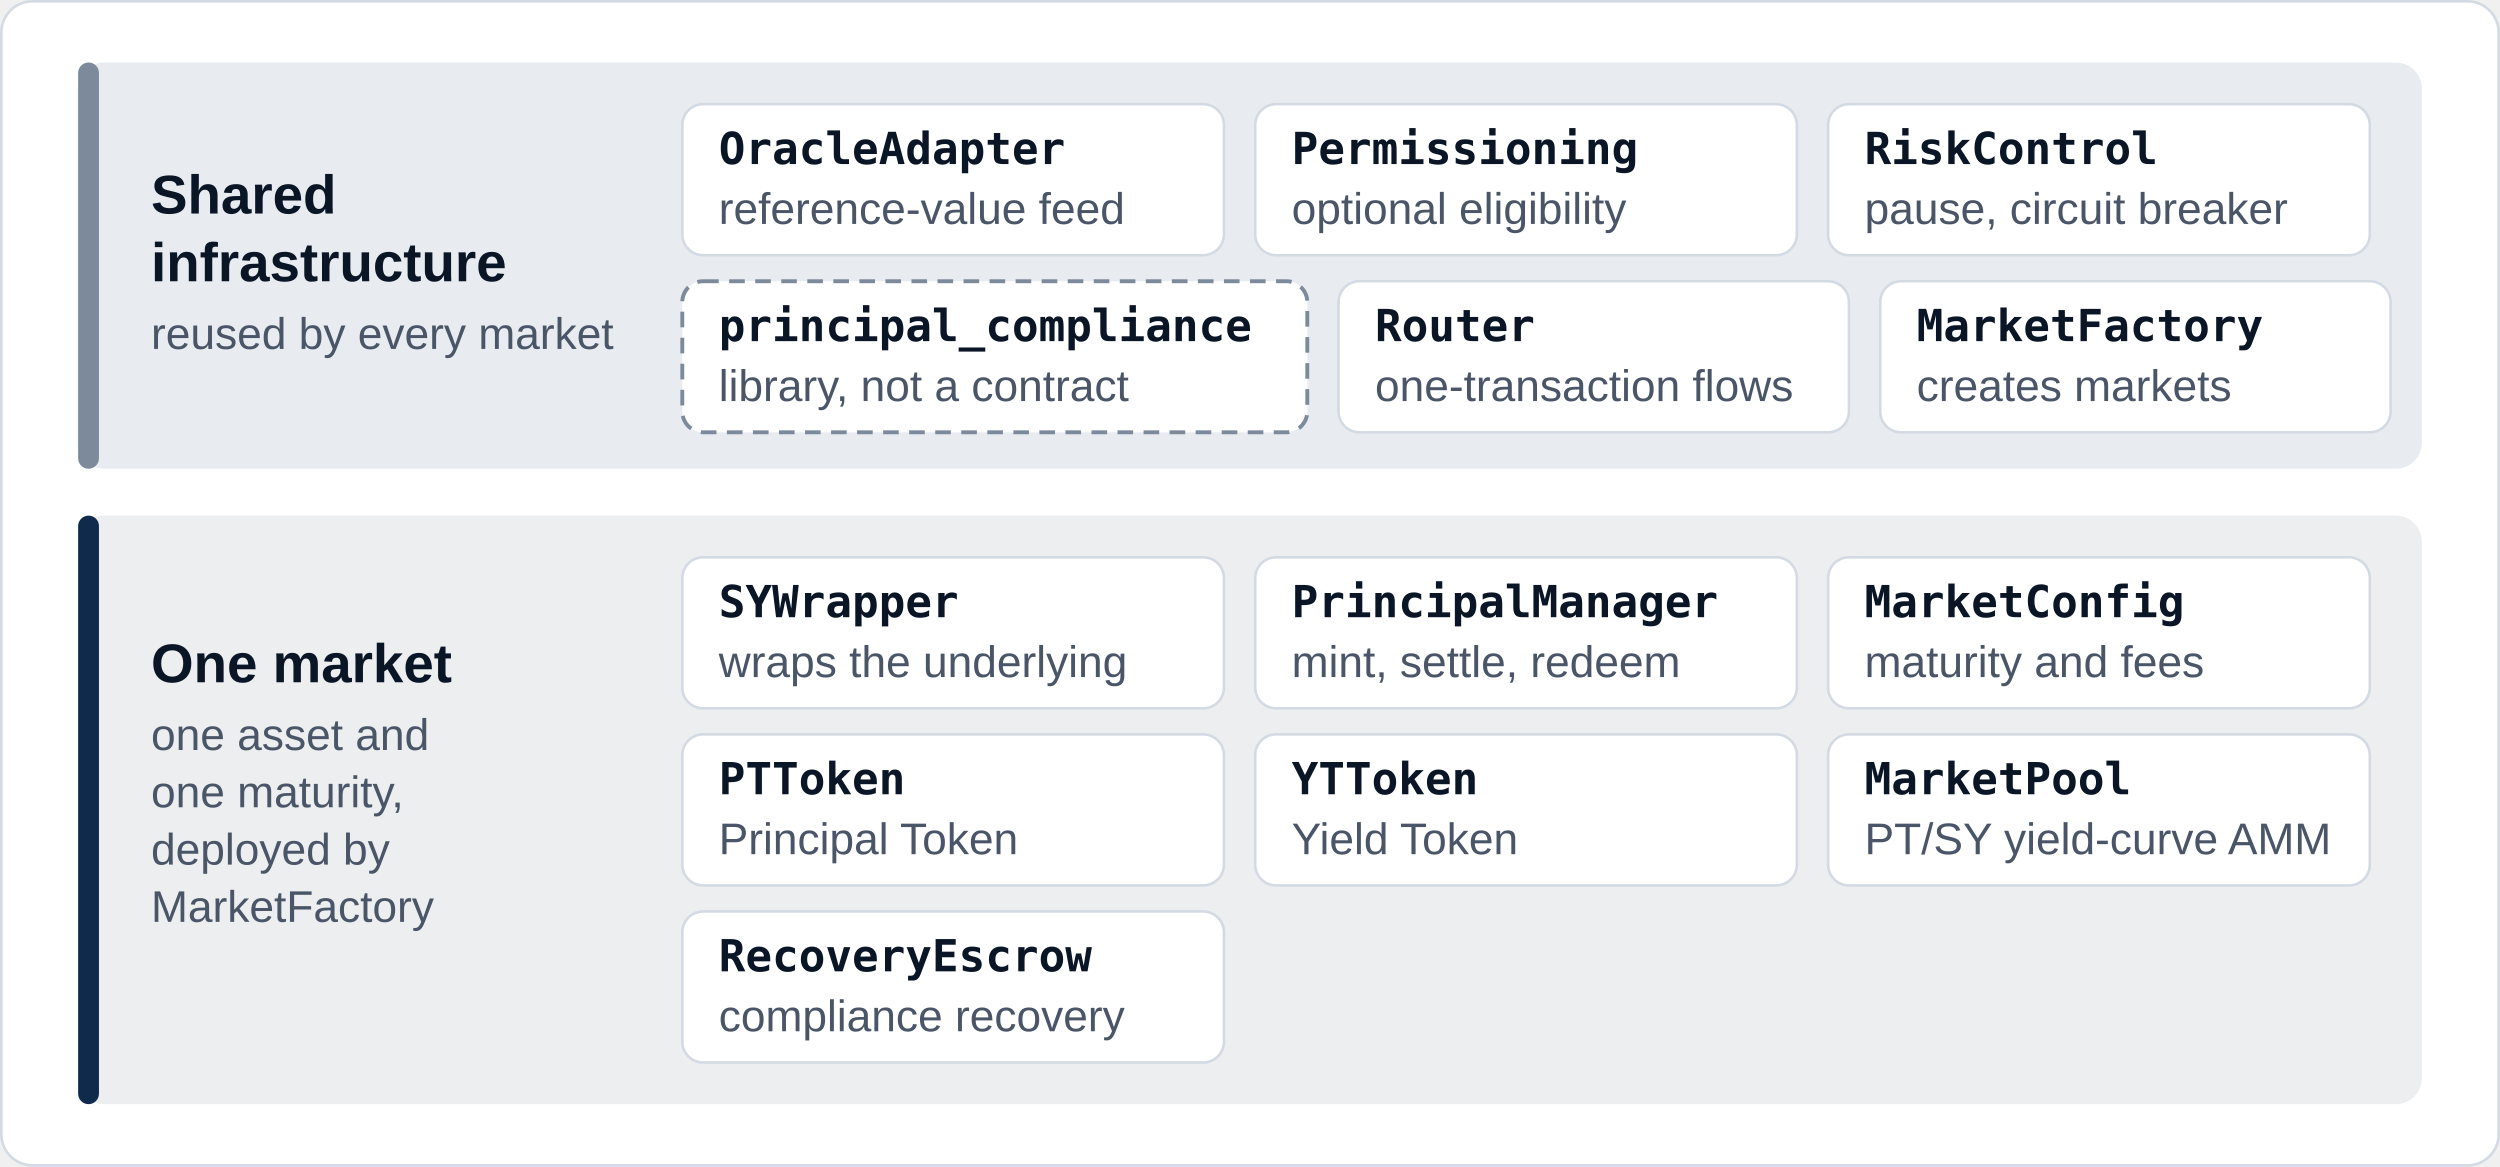
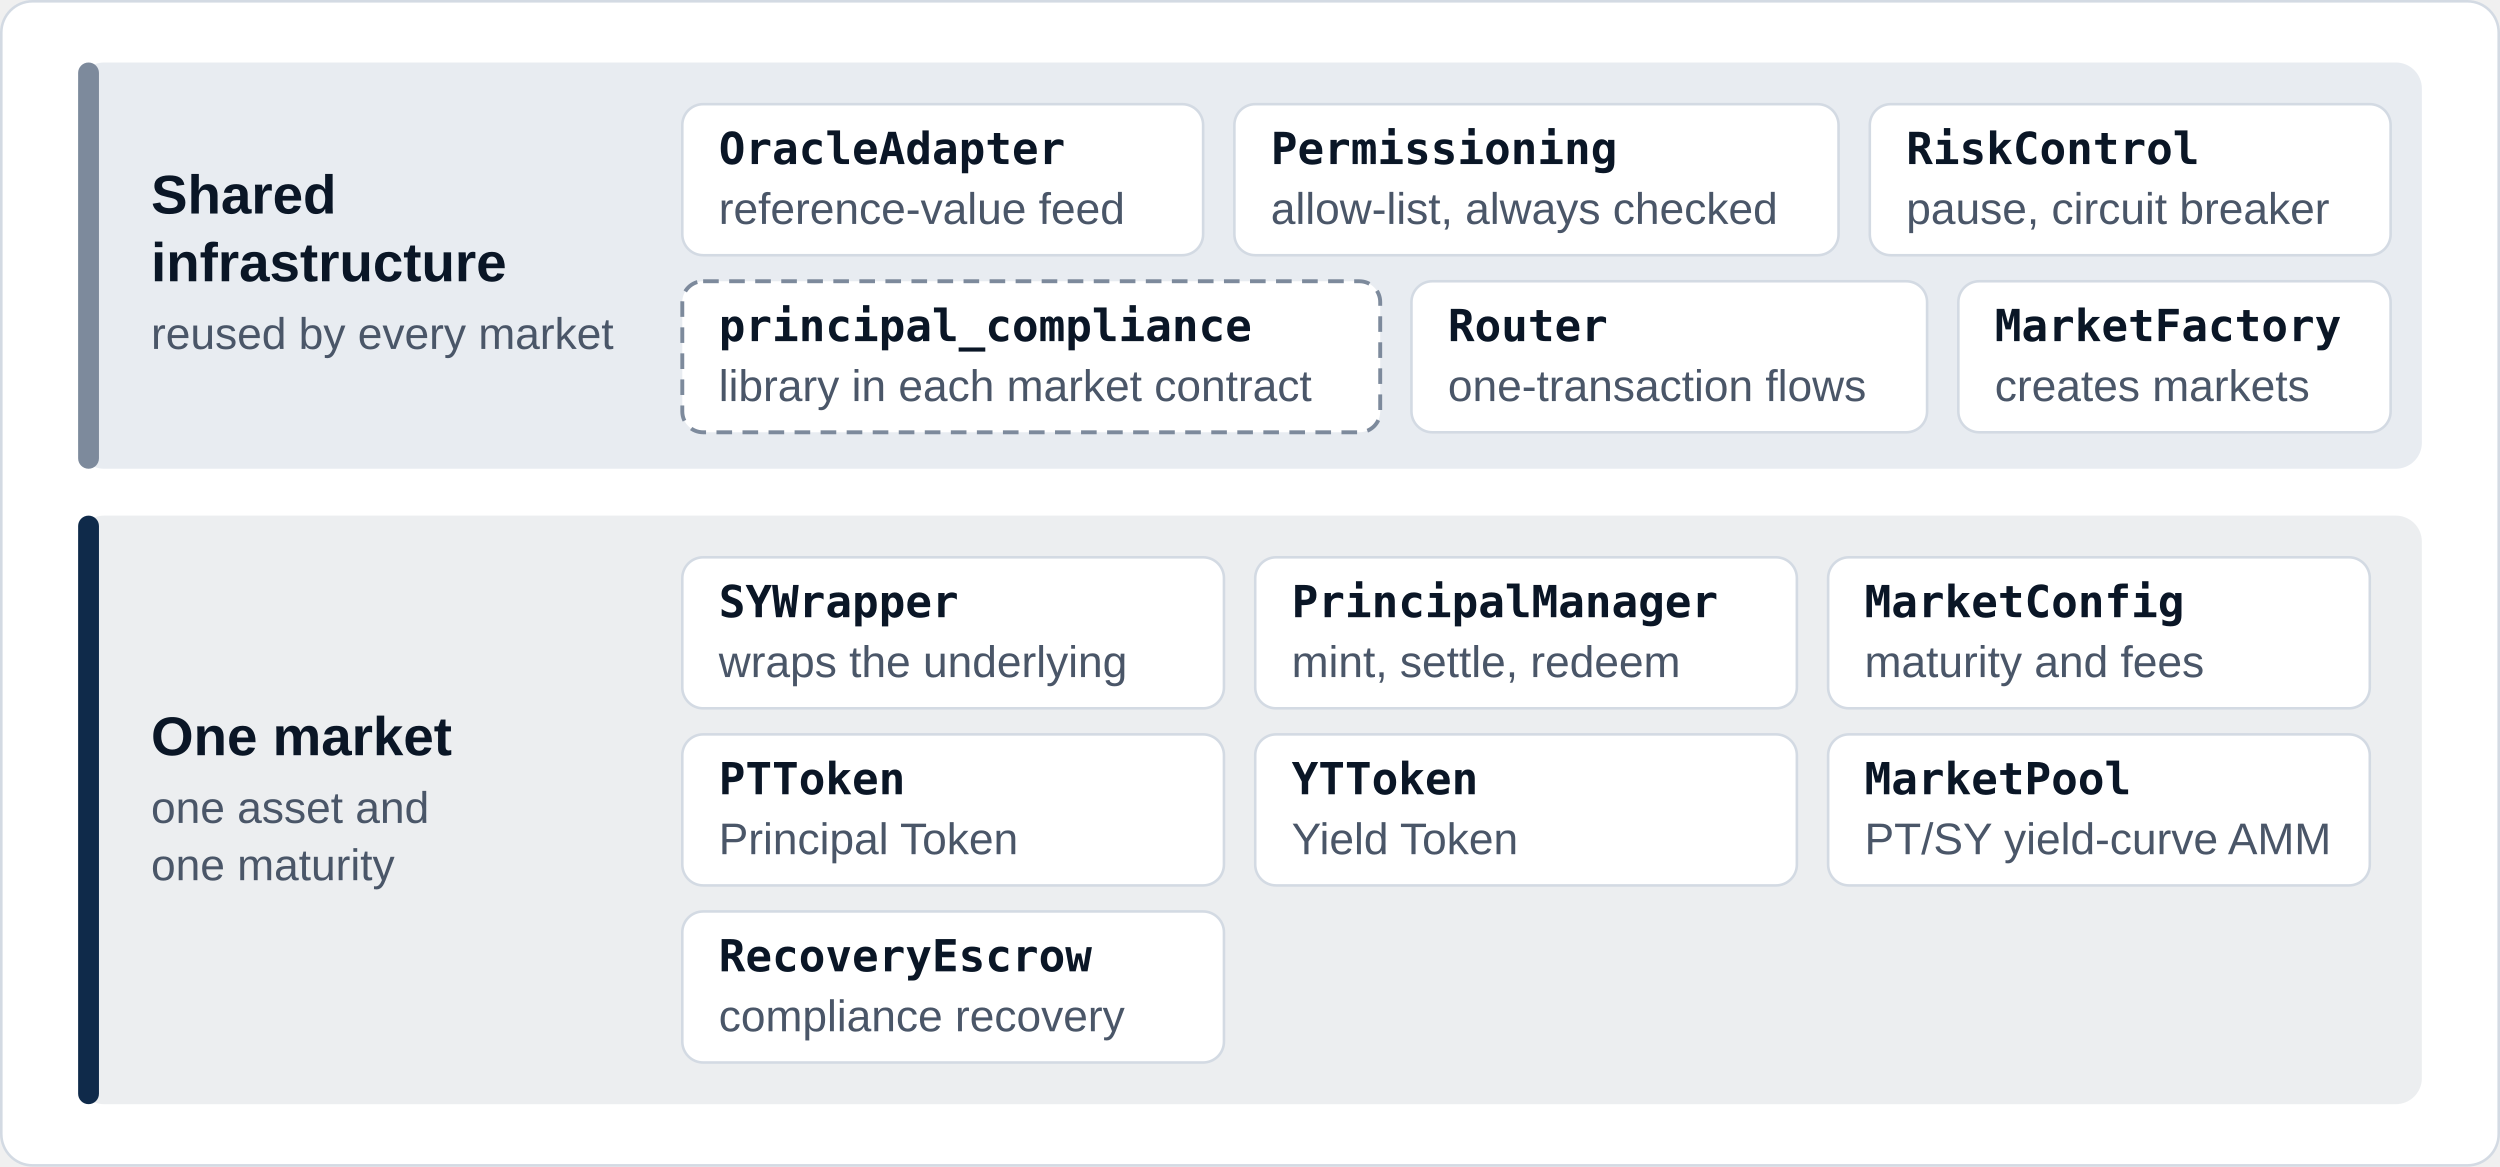
<svg xmlns="http://www.w3.org/2000/svg" viewBox="0 0 960 448" width="960" height="448" role="img" aria-labelledby="lay-title lay-desc" font-family="'Hanken Grotesk', 'Helvetica Neue', Arial, sans-serif">
  <style>
    .mono { font-family: ui-monospace, 'SFMono-Regular', Menlo, Consolas, monospace; font-size: 17px; font-weight: 700; fill: #0a1626; }
    .role { font-size: 17px; fill: #4a5668; }
    .band { font-size: 21px; font-weight: 700; fill: #0a1626; }
    .sub { font-size: 17px; fill: #4a5668; }
  </style>
  <rect x="0.5" y="0.5" width="959" height="447" rx="12" fill="#ffffff" stroke="#d3dae3" />
  <rect x="30" y="24" width="900" height="156" rx="10" fill="#e8ecf1" />
  <rect x="30" y="24" width="8" height="156" rx="4" fill="#7d8a9c" />
  <text x="58" y="82" class="band">Shared</text>
  <text x="58" y="108" class="band">infrastructure</text>
  <text x="58" y="134" class="sub">reused by every market</text>
  <g>
-     <rect x="262" y="40" width="208" height="58" rx="8" fill="#fff" stroke="#d3dae3" />
+     <rect x="262" y="40" width="200" height="58" rx="8" fill="#fff" stroke="#d3dae3" />
    <text x="276" y="63" class="mono">OracleAdapter</text>
    <text x="276" y="86" class="role">reference-value feed</text>
-     <rect x="482" y="40" width="208" height="58" rx="8" fill="#fff" stroke="#d3dae3" />
-     <text x="496" y="63" class="mono">Permissioning</text>
-     <text x="496" y="86" class="role">optional eligibility</text>
-     <rect x="702" y="40" width="208" height="58" rx="8" fill="#fff" stroke="#d3dae3" />
-     <text x="716" y="63" class="mono">RiskControl</text>
-     <text x="716" y="86" class="role">pause, circuit breaker</text>
-     <rect x="262" y="108" width="240" height="58" rx="8" fill="#fff" stroke="#7d8a9c" stroke-dasharray="6 4" stroke-width="1.5" />
+     <rect x="474" y="40" width="232" height="58" rx="8" fill="#fff" stroke="#d3dae3" />
+     <text x="488" y="63" class="mono">Permissioning</text>
+     <text x="488" y="86" class="role">allow-list, always checked</text>
+     <rect x="718" y="40" width="200" height="58" rx="8" fill="#fff" stroke="#d3dae3" />
+     <text x="732" y="63" class="mono">RiskControl</text>
+     <text x="732" y="86" class="role">pause, circuit breaker</text>
+     <rect x="262" y="108" width="268" height="58" rx="8" fill="#fff" stroke="#7d8a9c" stroke-dasharray="6 4" stroke-width="1.5" />
    <text x="276" y="131" class="mono">principal_compliance</text>
-     <text x="276" y="154" class="role">library, not a contract</text>
-     <rect x="514" y="108" width="196" height="58" rx="8" fill="#fff" stroke="#d3dae3" />
-     <text x="528" y="131" class="mono">Router</text>
-     <text x="528" y="154" class="role">one-transaction flows</text>
-     <rect x="722" y="108" width="196" height="58" rx="8" fill="#fff" stroke="#d3dae3" />
-     <text x="736" y="131" class="mono">MarketFactory</text>
-     <text x="736" y="154" class="role">creates markets</text>
+     <text x="276" y="154" class="role">library in each market contract</text>
+     <rect x="542" y="108" width="198" height="58" rx="8" fill="#fff" stroke="#d3dae3" />
+     <text x="556" y="131" class="mono">Router</text>
+     <text x="556" y="154" class="role">one-transaction flows</text>
+     <rect x="752" y="108" width="166" height="58" rx="8" fill="#fff" stroke="#d3dae3" />
+     <text x="766" y="131" class="mono">MarketFactory</text>
+     <text x="766" y="154" class="role">creates markets</text>
  </g>
  <rect x="30" y="198" width="900" height="226" rx="10" fill="rgba(15,42,74,0.08)" />
  <rect x="30" y="198" width="8" height="226" rx="4" fill="#0f2a4a" />
-   <text x="58" y="262" class="band">One market</text>
-   <text x="58" y="288" class="sub">one asset and</text>
-   <text x="58" y="310" class="sub">one maturity,</text>
-   <text x="58" y="332" class="sub">deployed by</text>
-   <text x="58" y="354" class="sub">MarketFactory</text>
+   <text x="58" y="290" class="band">One market</text>
+   <text x="58" y="316" class="sub">one asset and</text>
+   <text x="58" y="338" class="sub">one maturity</text>
  <g>
    <rect x="262" y="214" width="208" height="58" rx="8" fill="#fff" stroke="#d3dae3" />
    <text x="276" y="237" class="mono">SYWrapper</text>
    <text x="276" y="260" class="role">wraps the underlying</text>
    <rect x="482" y="214" width="208" height="58" rx="8" fill="#fff" stroke="#d3dae3" />
    <text x="496" y="237" class="mono">PrincipalManager</text>
    <text x="496" y="260" class="role">mint, settle, redeem</text>
    <rect x="702" y="214" width="208" height="58" rx="8" fill="#fff" stroke="#d3dae3" />
    <text x="716" y="237" class="mono">MarketConfig</text>
    <text x="716" y="260" class="role">maturity and fees</text>
    <rect x="262" y="282" width="208" height="58" rx="8" fill="#fff" stroke="#d3dae3" />
    <text x="276" y="305" class="mono">PTToken</text>
    <text x="276" y="328" class="role">Principal Token</text>
    <rect x="482" y="282" width="208" height="58" rx="8" fill="#fff" stroke="#d3dae3" />
    <text x="496" y="305" class="mono">YTToken</text>
    <text x="496" y="328" class="role">Yield Token</text>
    <rect x="702" y="282" width="208" height="58" rx="8" fill="#fff" stroke="#d3dae3" />
    <text x="716" y="305" class="mono">MarketPool</text>
    <text x="716" y="328" class="role">PT/SY yield-curve AMM</text>
    <rect x="262" y="350" width="208" height="58" rx="8" fill="#fff" stroke="#d3dae3" />
    <text x="276" y="373" class="mono">RecoveryEscrow</text>
    <text x="276" y="396" class="role">compliance recovery</text>
  </g>
</svg>
